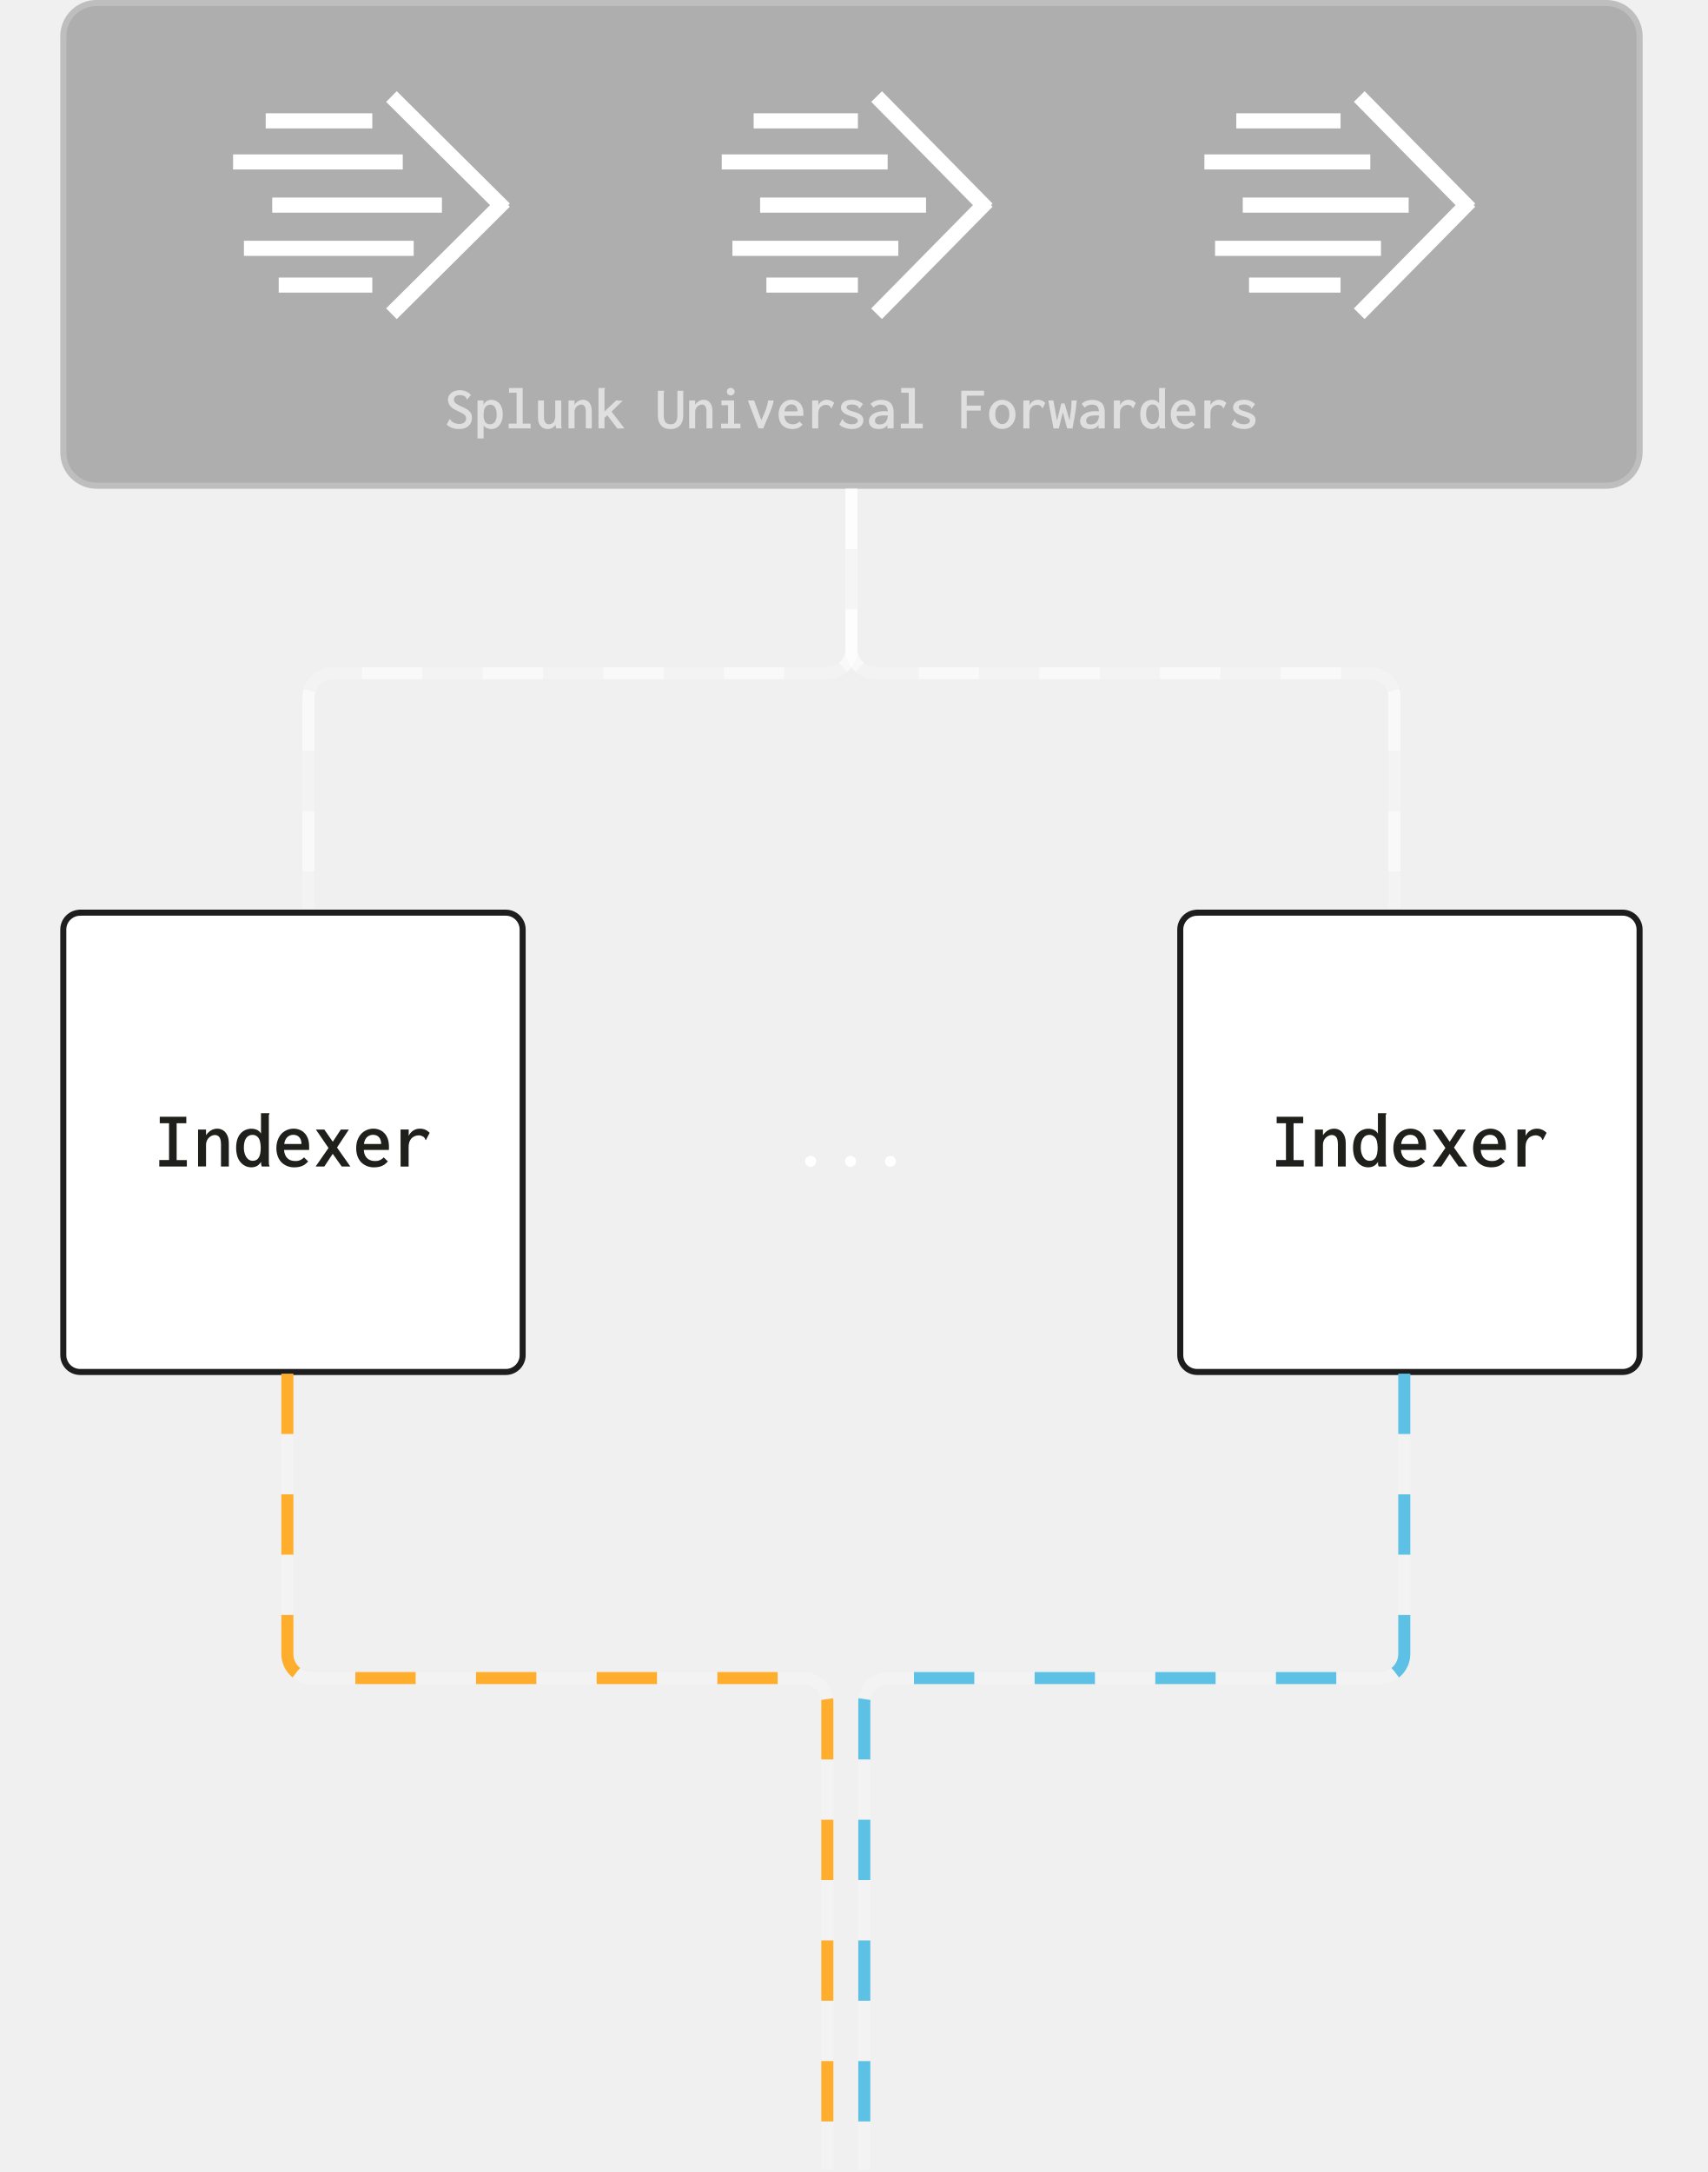
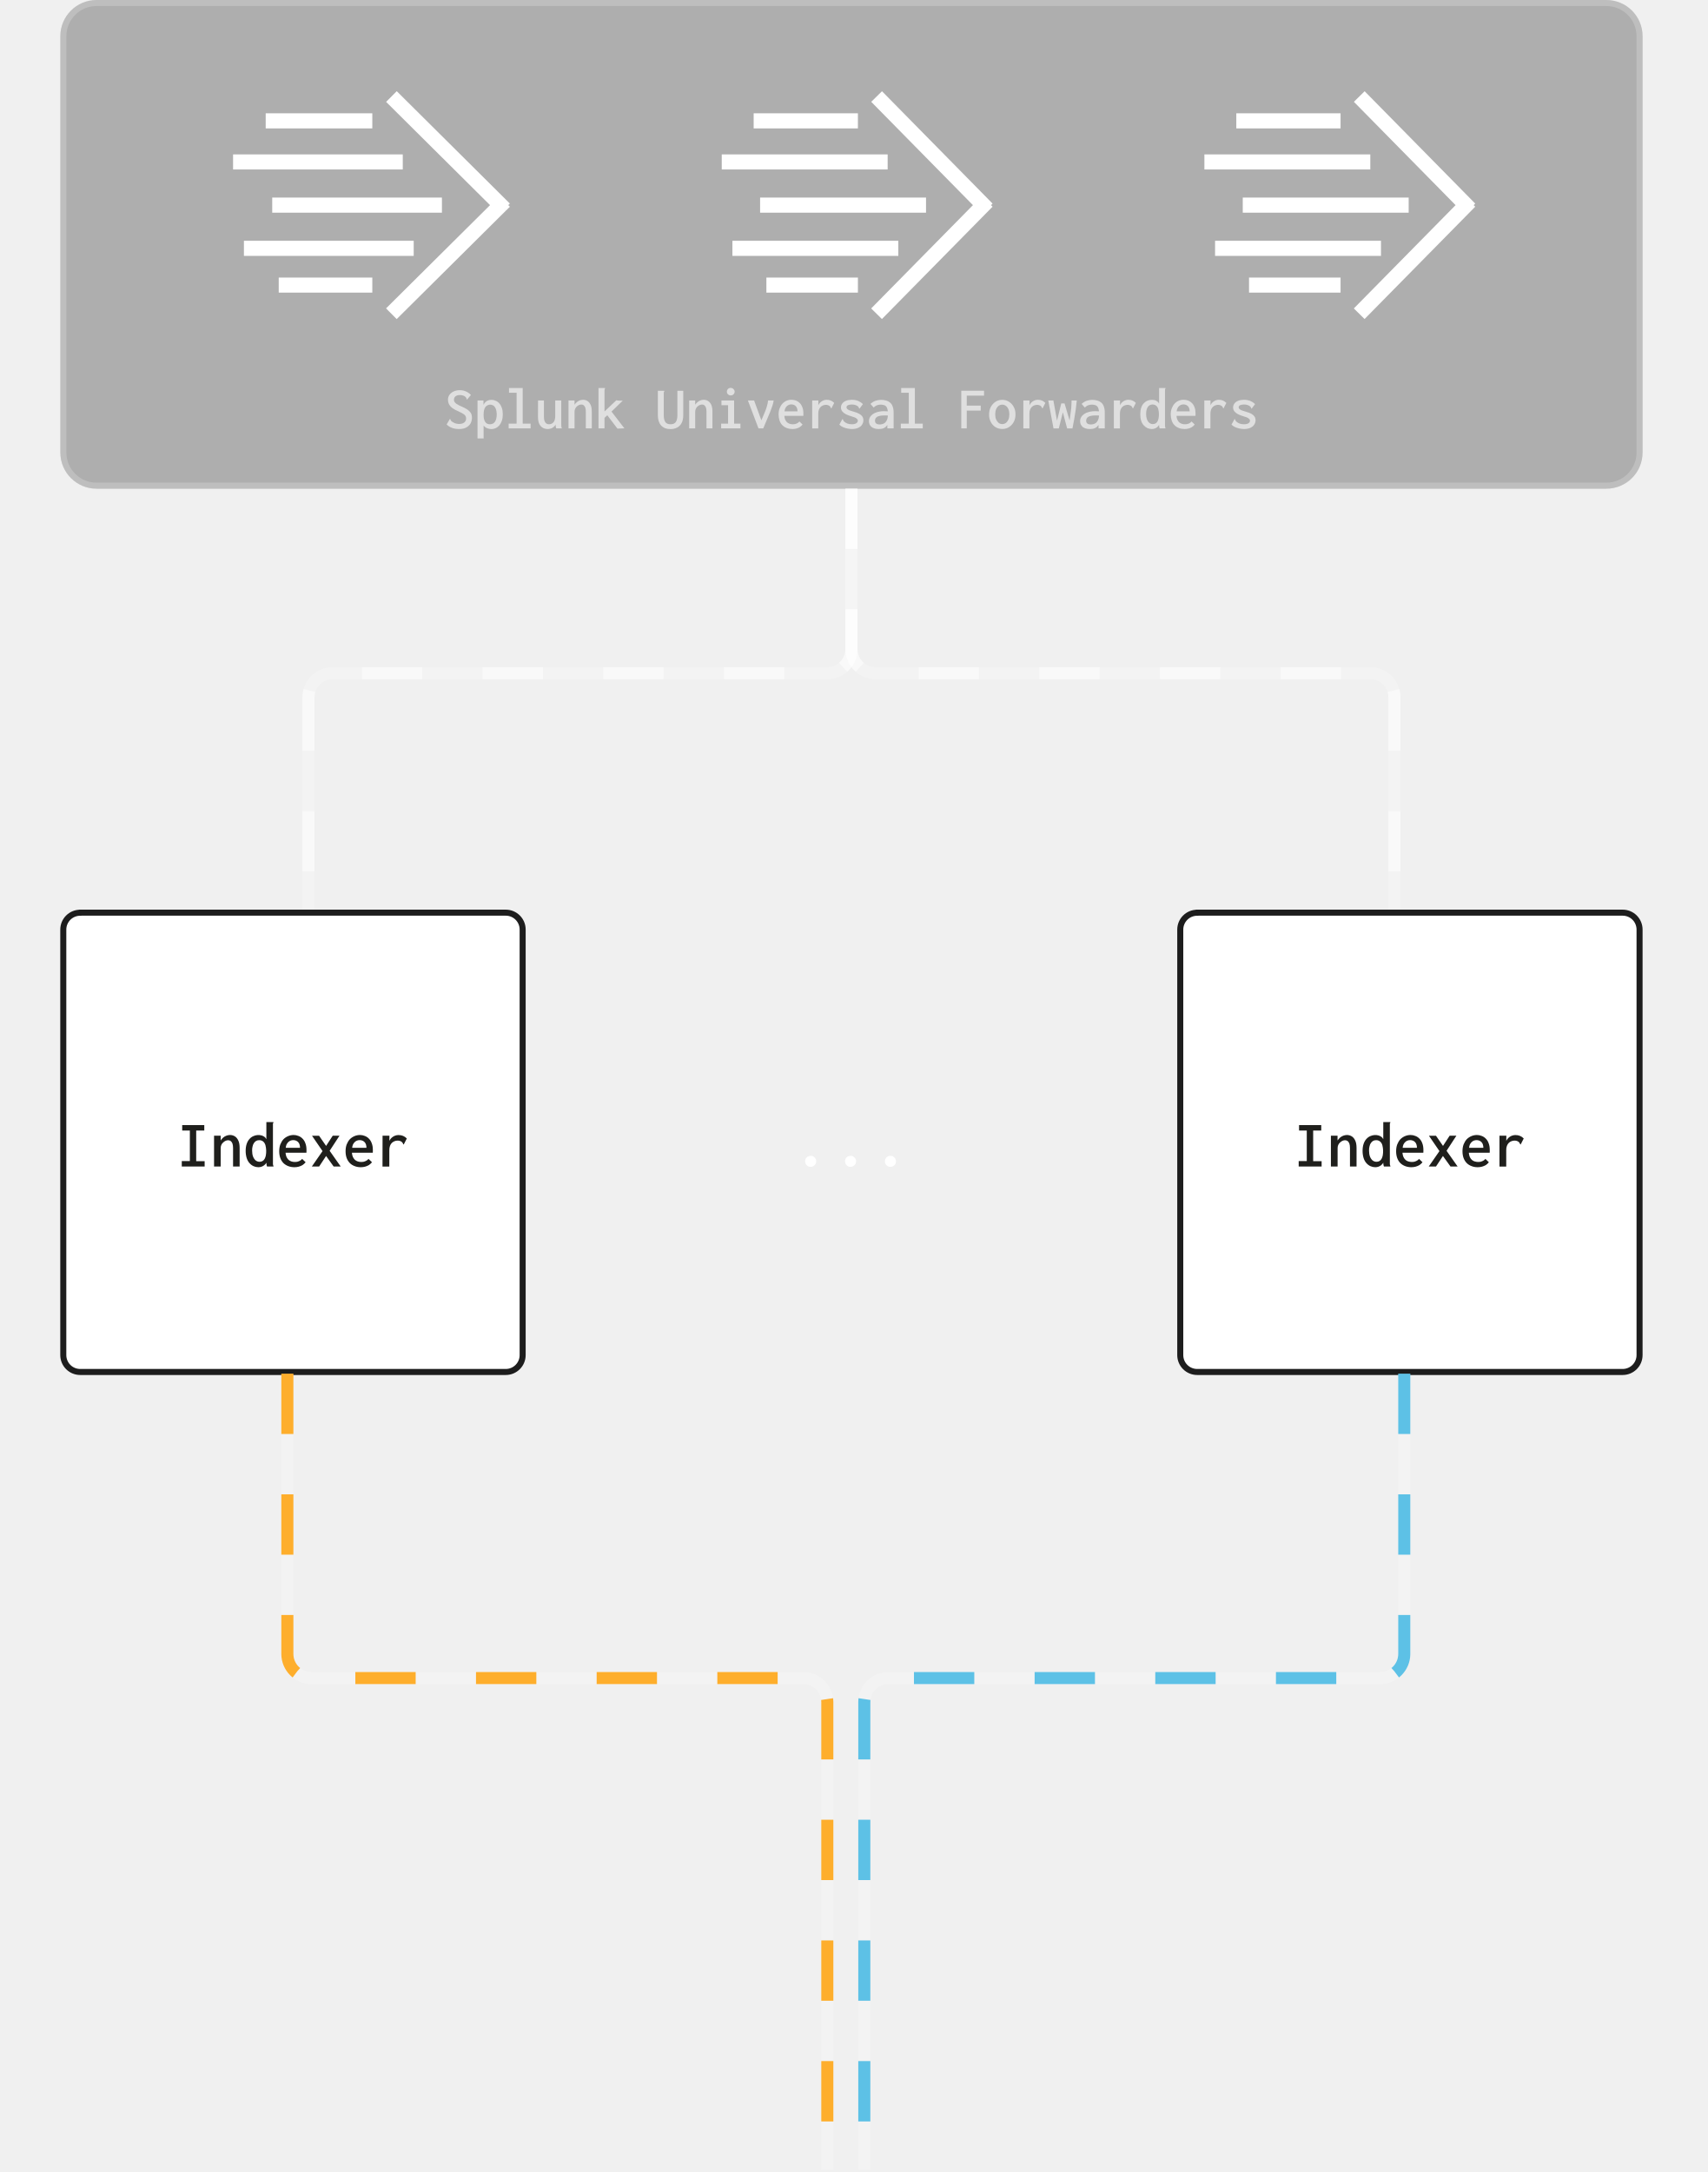
<svg xmlns="http://www.w3.org/2000/svg" width="283" height="360" fill="none" viewBox="0 0 283 360">
  <g clip-path="url(#a)">
    <path fill="#151515" fill-opacity=".3" d="M10 6a6 6 0 0 1 6-6h250.26a6 6 0 0 1 6 6v69a6 6 0 0 1-6 6H16a6 6 0 0 1-6-6z" />
    <path stroke="#fff" stroke-opacity=".2" d="M16 .5h250.26a5.5 5.5 0 0 1 5.5 5.5v69a5.5 5.5 0 0 1-5.5 5.5H16a5.5 5.5 0 0 1-5.5-5.5V6A5.5 5.5 0 0 1 16 .5Z" />
-     <path stroke="#fff" stroke-width="2.5" d="M64.88 16 83 34m0 0 .62.62M83 34 64.88 52M83 34l.62-.62M46.2 47.25h15.51M44.04 20.03h17.67M40.43 41.16h28.14M38.63 26.84h28.13M45.12 34h28.13m72.05-18 17.72 18m0 0 .61.62m-.61-.62-17.73 18m17.73-18 .61-.62m-36.6 13.87h15.17m-17.28-27.22h17.28m-20.8 21.13h27.5m-29.27-14.32h27.5M125.99 34h27.5m71.81-18 17.72 18m0 0 .61.62m-.61-.62-17.73 18m17.73-18 .61-.62m-36.6 13.87h15.17m-17.28-27.22h17.28m-20.8 21.13h27.5m-29.27-14.32h27.5M205.99 34h27.5" />
+     <path stroke="#fff" stroke-width="2.5" d="M64.88 16 83 34m0 0 .62.62M83 34 64.87 52m18.14-18 .62-.62M46.2 47.25h15.51M44.04 20.03h17.67M40.43 41.16h28.14M38.63 26.84h28.13M45.12 34h28.13m72.05-18 17.72 18m0 0 .61.62m-.61-.62-17.73 18m17.73-18 .61-.62m-36.6 13.87h15.17m-17.28-27.22h17.28m-20.8 21.13h27.5m-29.27-14.32h27.5M125.99 34h27.5m71.81-18 17.72 18m0 0 .61.62m-.61-.62-17.73 18m17.73-18 .61-.62m-36.6 13.87h15.17m-17.28-27.22h17.28m-20.8 21.13h27.5m-29.27-14.32h27.5M205.99 34h27.5" />
    <path fill="#fff" fill-opacity=".6" d="M76.07 71.11q-.62 0-1.15-.19a2.4 2.4 0 0 1-.89-.57l.49-.83.05-.09.08.05.05.15q.03.08.15.2.26.19.57.32a2 2 0 0 0 1.16.06q.21-.07.36-.18a1 1 0 0 0 .24-.28 1 1 0 0 0 .08-.37q0-.15-.03-.26l-.11-.23a1 1 0 0 0-.23-.22l-.37-.23-.55-.27a5 5 0 0 1-1.03-.56 2 2 0 0 1-.53-.62q-.16-.34-.16-.74 0-.46.25-.81.26-.36.69-.56.45-.21 1.02-.21a2.4 2.4 0 0 1 1.33.37q.3.17.52.43l-.58.68-.06.08-.07-.06-.04-.16-.13-.2a1 1 0 0 0-.45-.26 2 2 0 0 0-.55-.07q-.21 0-.39.06a.8.8 0 0 0-.49.39 1 1 0 0 0-.06.28q0 .15.03.25t.11.22l.24.23a5 5 0 0 0 .99.51q.47.21.78.41t.5.42q.2.21.27.47a2 2 0 0 1-.15 1.44q-.22.4-.7.68-.48.27-1.24.27m3.08 1.56v-6.3h.99v.74q.14-.3.33-.48.22-.2.46-.27.25-.09.54-.09.38 0 .71.16.35.15.6.45.26.3.41.75t.15 1.05-.16 1.07q-.16.45-.43.77a1.7 1.7 0 0 1-1.3.6 2 2 0 0 1-.94-.26q-.2-.14-.35-.32v2.13zm2.05-2.35q.23 0 .43-.08t.36-.27q.16-.2.25-.51a3 3 0 0 0-.04-1.65q-.12-.34-.36-.54a1 1 0 0 0-.56-.2 1 1 0 0 0-.82.39q-.15.2-.23.54a4 4 0 0 0-.03 1.35q.05.24.14.43.09.18.21.3.13.12.29.18t.36.06m3.11.68v-.79h1.32V65.1h-1.26v-.79h2.27v5.9h1.31V71zm6.47.11q-.28 0-.53-.08-.23-.07-.44-.23a1.6 1.6 0 0 1-.57-.98 4 4 0 0 1-.07-.77l.01-2.68h.98v2.68q0 .35.06.6.07.24.18.39.12.15.27.22.14.06.32.06.22 0 .41-.08a1 1 0 0 0 .33-.24q.15-.16.22-.42t.08-.6v-2.61h1v3.9l.01.38q.02.17.09.35h-.93l-.07-.21-.03-.21v-.22q-.1.2-.25.33-.14.14-.32.24-.16.09-.36.13-.18.05-.39.05m3.45-.11v-4.63h1v.71q.17-.25.38-.43a1.6 1.6 0 0 1 1.03-.39q.39 0 .72.2t.53.63.2 1.12V71h-.99v-2.78q0-.41-.09-.67a1 1 0 0 0-.26-.38.6.6 0 0 0-.39-.12 1 1 0 0 0-.4.09q-.2.09-.37.25-.16.15-.26.38-.1.22-.1.5V71zm6.43-2.17-.46.43V71h-1v-6.69h1.09v.09l-.08.13-.01.24v3.43l1.96-1.86.15.03.16.02.17.01h.59l-1.87 1.82L103.5 71l-1.16.04zm10.47 2.29q-1 0-1.55-.6-.54-.6-.54-1.69v-4.06h1.07v.09l-.08.13-.01.24v3.61q0 .68.24 1.08.25.4.88.4.64 0 .89-.4t.25-1.11v-4.04h.97v4.03q0 .8-.27 1.31-.27.52-.75.76a2.3 2.3 0 0 1-1.1.25m3.1-.12v-4.63h1v.71q.17-.25.38-.43a1.6 1.6 0 0 1 1.03-.39q.39 0 .72.2t.53.63.2 1.12V71h-.99v-2.78q0-.41-.09-.67a1 1 0 0 0-.26-.38.6.6 0 0 0-.39-.12 1 1 0 0 0-.4.09q-.2.09-.37.25-.16.15-.26.38-.1.22-.1.5V71zm5.3 0v-.79h1.15v-3.05h-1.1v-.79h2.1v3.84h1.05V71zm1.59-5.46a.7.7 0 0 1-.46-.18.6.6 0 0 1-.18-.44q0-.27.18-.45a.6.6 0 0 1 .46-.18q.25 0 .45.19t.2.44a.6.6 0 0 1-.2.44.6.6 0 0 1-.45.18m4.6 5.46-1.76-4.63h1.03l1.28 3.48h-.15l.69-1.63q.2-.5.33-.97.13-.45.17-.88h.93q-.06.44-.23.94a14 14 0 0 1-.38 1.02L126.51 71zm5.62.11q-.5 0-.92-.16t-.73-.46-.47-.76-.17-1.02q0-.58.17-1.03t.46-.77a2 2 0 0 1 1.54-.65q.38 0 .74.14t.62.42q.27.27.42.69.16.41.16.98v.23l-.01.21h-3.14q.02.36.14.63.12.26.3.43.2.17.43.25.24.08.5.08.23 0 .42-.04.2-.04.38-.15t.33-.27l.52.51q-.21.25-.47.42-.25.16-.57.24-.3.08-.65.08m-1.31-2.93h2.16q0-.28-.07-.49a1 1 0 0 0-.21-.36 1 1 0 0 0-.32-.22 1.2 1.2 0 0 0-.83-.01q-.18.08-.33.21-.15.14-.26.36-.1.21-.14.51m4.59-1.81h1.03l-.02 1.32-.12-.11a1.6 1.6 0 0 1 .99-1.22q.25-.1.52-.1.38 0 .69.13.31.14.56.39l-.42.82-.04.09-.08-.04-.06-.16-.15-.19q-.15-.1-.3-.15a1 1 0 0 0-.33-.05 1.3 1.3 0 0 0-.87.35q-.18.18-.29.46-.1.27-.1.66v2.44h-1.01zm6.58 4.74a4 4 0 0 1-1.49-.32q-.32-.15-.59-.41l.46-.84.06-.09.07.04.05.17.14.2a2 2 0 0 0 .55.34q.3.12.76.12.3 0 .52-.07a1 1 0 0 0 .34-.21q.12-.15.12-.31a.4.4 0 0 0-.07-.22l-.19-.18q-.13-.1-.34-.17l-.51-.17a5 5 0 0 1-.89-.34 2 2 0 0 1-.59-.47q-.21-.28-.21-.64 0-.37.21-.65.22-.3.62-.46t.95-.17a3 3 0 0 1 1.05.18q.23.1.43.23t.38.31l-.51.68-.06.08-.07-.06-.05-.15-.14-.18q-.22-.16-.48-.24a2 2 0 0 0-1.15.04q-.26.12-.26.36 0 .14.11.26t.38.24q.26.1.71.23.57.15.92.35.34.2.51.45.17.26.17.61 0 .39-.22.73-.2.33-.64.53t-1.05.2m4.45 0q-.76 0-1.2-.35a1.2 1.2 0 0 1-.42-.93q0-.38.17-.68t.5-.53.79-.34a4 4 0 0 1 1.29-.12l.29.01.32.02.03.71a4 4 0 0 0-.6-.04h-.28q-.4 0-.68.06t-.47.16a1 1 0 0 0-.27.27 1 1 0 0 0-.09.37q0 .16.06.3.06.12.16.19t.25.11a1.6 1.6 0 0 0 .9-.08q.25-.1.42-.32.18-.23.27-.54.09-.33.09-.77 0-.6-.14-.95a.8.8 0 0 0-.39-.47 1.8 1.8 0 0 0-1.27-.02q-.3.1-.57.38l-.53-.6q.38-.36.83-.52a3 3 0 0 1 1.75-.05q.38.1.66.34.3.24.44.65.16.4.16 1.04V71h-1.04v-.57q-.13.2-.29.34a1.4 1.4 0 0 1-.73.31q-.2.03-.41.03m3.66-.11v-.79h1.32V65.1h-1.26v-.79h2.27v5.9h1.31V71zm10.02 0v-6.24h3.78v.82h-2.87v1.65h2.32v.82h-2.32V71zm6.8.1q-.63 0-1.12-.3t-.78-.85q-.3-.55-.29-1.26 0-.7.29-1.24.3-.55.78-.86a2 2 0 0 1 1.12-.32q.62 0 1.11.32.5.31.79.86.3.54.29 1.24 0 .7-.29 1.25-.3.54-.79.85t-1.11.31m0-.81q.34 0 .6-.2.27-.21.42-.57t.15-.84q0-.5-.15-.85a1.3 1.3 0 0 0-.42-.56 1 1 0 0 0-.6-.2 1 1 0 0 0-.61.2q-.26.2-.41.56t-.15.85.15.84.41.57a1 1 0 0 0 .61.2m3.49-3.92h1.03l-.02 1.32-.12-.11a1.6 1.6 0 0 1 .99-1.22q.25-.1.52-.1.38 0 .69.13.31.14.56.39l-.42.82-.04.09-.08-.04-.06-.16-.15-.19q-.15-.1-.3-.15a1 1 0 0 0-.33-.05 1.3 1.3 0 0 0-.87.35q-.18.18-.29.46-.1.27-.1.66v2.44h-1.01zm5 4.64-.87-4.64h.85l.6 3.35.71-2.86h.54l.84 2.84.27-2.06.05-1.04v-.23h.87a35 35 0 0 1-.43 3.12l-.29 1.52h-.88l-.71-2.67-.67 2.67zm6.03.1q-.76 0-1.2-.35a1.2 1.2 0 0 1-.42-.93q0-.38.17-.68t.5-.53.79-.34a4 4 0 0 1 1.29-.12l.29.01.32.02.03.71a4 4 0 0 0-.6-.04h-.28q-.4 0-.68.06t-.47.16a1 1 0 0 0-.27.27 1 1 0 0 0-.09.37q0 .16.06.3.06.12.16.19t.25.11a1.6 1.6 0 0 0 .9-.08q.25-.1.42-.32.18-.23.27-.54.09-.33.09-.77 0-.6-.14-.95a.8.8 0 0 0-.39-.47 1.8 1.8 0 0 0-1.27-.02q-.3.1-.57.38l-.53-.6q.38-.36.83-.52a3 3 0 0 1 1.75-.05q.38.1.66.34.3.24.44.65.16.4.16 1.04V71h-1.04v-.57q-.13.2-.29.34a1.4 1.4 0 0 1-.73.31q-.2.03-.41.03m3.97-4.74h1.03l-.02 1.32-.12-.11a1.6 1.6 0 0 1 .99-1.22q.25-.1.52-.1.38 0 .69.13.31.14.56.39l-.42.82-.04.09-.08-.04-.06-.16-.15-.19q-.15-.1-.3-.15a1 1 0 0 0-.33-.05 1.3 1.3 0 0 0-.87.35q-.18.18-.29.46-.1.27-.1.66v2.44h-1.01zm6.29 4.74a2 2 0 0 1-.72-.15q-.34-.16-.61-.46a2 2 0 0 1-.43-.76q-.15-.47-.15-1.08t.15-1.07.43-.74q.27-.3.62-.44a2 2 0 0 1 1.22-.08q.23.08.41.21.18.14.29.35v-2.58h1.06v.09l-.07.13-.01.24v5.58l.01.33q.01.15.09.32h-.98l-.07-.2-.02-.18v-.19q-.14.2-.32.37-.18.15-.41.23t-.49.08m.17-.82a1 1 0 0 0 .46-.11 1 1 0 0 0 .31-.32q.12-.21.18-.51a3.5 3.5 0 0 0-.05-1.55 1 1 0 0 0-.35-.56 1 1 0 0 0-.59-.2 1 1 0 0 0-.46.11 1 1 0 0 0-.34.32q-.13.2-.2.49-.07.3-.07.65 0 .51.14.89t.4.59q.25.2.57.2m5.26.82q-.5 0-.92-.16t-.73-.46-.47-.76-.17-1.02q0-.58.17-1.03t.46-.77a2 2 0 0 1 1.54-.65q.38 0 .74.14t.62.42q.27.27.42.69.16.41.16.98v.23l-.01.21h-3.14q.02.36.14.63.12.26.3.43.2.17.43.25.24.08.5.08.23 0 .42-.04.2-.04.38-.15t.33-.27l.52.51q-.21.25-.47.42-.25.16-.57.24-.3.08-.65.08m-1.31-2.93h2.16q0-.28-.07-.49a1 1 0 0 0-.21-.36 1 1 0 0 0-.32-.22 1.2 1.2 0 0 0-.83-.01q-.18.08-.33.21-.15.14-.26.36-.1.21-.14.51m4.59-1.81h1.03l-.02 1.32-.12-.11a1.6 1.6 0 0 1 .99-1.22q.25-.1.52-.1.38 0 .69.13.31.14.56.39l-.42.82-.04.09-.08-.04-.06-.16-.15-.19q-.15-.1-.3-.15a1 1 0 0 0-.33-.05 1.3 1.3 0 0 0-.87.35q-.18.18-.29.46-.1.27-.1.66v2.44h-1.01zm6.58 4.74a4 4 0 0 1-1.49-.32q-.32-.15-.59-.41l.46-.84.06-.09.07.04.05.17.14.2a2 2 0 0 0 .55.34q.3.12.76.12.3 0 .52-.07a1 1 0 0 0 .34-.21q.12-.15.12-.31a.4.4 0 0 0-.07-.22l-.19-.18q-.13-.1-.34-.17l-.51-.17a5 5 0 0 1-.89-.34 2 2 0 0 1-.59-.47q-.21-.28-.21-.64 0-.37.21-.65.22-.3.62-.46t.95-.17a3 3 0 0 1 1.05.18q.23.1.43.23t.38.31l-.51.68-.06.08-.07-.06-.05-.15-.14-.18q-.22-.16-.48-.24a2 2 0 0 0-1.15.04q-.26.12-.26.36 0 .14.11.26t.38.24q.26.1.71.23.57.15.92.35.34.2.51.45.17.26.17.61 0 .39-.22.73-.2.33-.64.53t-1.05.2" />
    <g>
      <path stroke="rgba(255,255,255,0.2)" stroke-width="2" d="M141.13 81v26.58a4 4 0 0 1-4 4h-82a4 4 0 0 0-4 4v35.1" />
      <path stroke="#fff" stroke-dasharray="10 10" stroke-opacity=".5" stroke-width="2" d="M141.13 81v26.58a4 4 0 0 1-4 4h-82a4 4 0 0 0-4 4v35.1">
        <animate attributeName="stroke-dashoffset" from="0" to="-20" dur="1.5s" repeatCount="indefinite" />
      </path>
      <path stroke="rgba(255,255,255,0.2)" stroke-width="2" d="M141.13 81v26.58a4 4 0 0 0 4 4h82a4 4 0 0 1 4 4v35.1" />
      <path stroke="#fff" stroke-dasharray="10 10" stroke-opacity=".5" stroke-width="2" d="M141.13 81v26.58a4 4 0 0 0 4 4h82a4 4 0 0 1 4 4v35.1">
        <animate attributeName="stroke-dashoffset" from="0" to="-20" dur="1.5s" repeatCount="indefinite" />
      </path>
    </g>
    <path fill="#fff" d="M13.3 151.27h70.53a2.8 2.8 0 0 1 2.8 2.8v70.53a2.8 2.8 0 0 1-2.8 2.8H13.3a2.8 2.8 0 0 1-2.81-2.8v-70.52a2.8 2.8 0 0 1 2.8-2.8" />
    <path stroke="#1d1d1d" d="M13.3 151.27h70.53a2.8 2.8 0 0 1 2.8 2.8v70.53a2.8 2.8 0 0 1-2.8 2.8H13.3a2.8 2.8 0 0 1-2.81-2.8v-70.52a2.8 2.8 0 0 1 2.8-2.8Z" />
-     <path fill="#1f1f1c" d="M26.4 193.34v-1.07h1.62v-6.1h-1.54v-1.07h4.4v1.07h-1.6v6.11h1.69v1.06zm6.43 0v-6.12h1.32v.94q.23-.34.5-.57a2 2 0 0 1 1.37-.52q.51 0 .95.27.43.26.7.83.27.55.26 1.48v3.69h-1.3v-3.68q0-.55-.12-.88a1 1 0 0 0-.35-.5 1 1 0 0 0-.51-.16q-.27 0-.53.11-.27.12-.5.34-.2.2-.33.5-.15.3-.14.66v3.6zm8.83.14a2.4 2.4 0 0 1-.95-.2q-.45-.21-.8-.6-.36-.4-.57-1a5 5 0 0 1-.2-1.44q0-.81.2-1.41t.56-.98q.37-.4.82-.58a2.4 2.4 0 0 1 1.62-.1q.3.09.54.27t.38.46v-3.4h1.4v.11l-.09.17q-.03.1-.01.32v7.38l.01.44q.03.21.12.42h-1.3l-.09-.27-.02-.23v-.26q-.2.28-.43.5-.24.2-.54.3t-.65.1m.23-1.08q.36 0 .6-.15.26-.14.42-.42t.23-.67a5 5 0 0 0-.06-2.05q-.15-.5-.46-.74-.3-.27-.78-.27-.35 0-.61.15-.27.15-.45.42t-.27.65-.09.86q0 .68.19 1.17.2.51.52.78.34.27.76.27m6.95 1.08a3 3 0 0 1-1.21-.2q-.56-.22-.97-.62a3 3 0 0 1-.62-1 4 4 0 0 1-.23-1.35q0-.77.23-1.36.22-.6.6-1.02a2.8 2.8 0 0 1 2.04-.86q.52 0 .98.19.49.18.82.55.36.36.56.91t.2 1.3v.58h-4.16q.03.48.19.83t.4.57q.24.23.56.33t.67.1q.3.01.55-.04.27-.07.5-.2.23-.14.44-.36l.69.67q-.29.33-.62.56-.34.21-.76.32-.4.1-.86.1m-1.73-3.87h2.86q0-.37-.1-.65a1 1 0 0 0-.27-.47 1 1 0 0 0-.43-.3q-.24-.1-.55-.1-.3 0-.54.1-.23.08-.44.27-.2.18-.34.47t-.19.68m5.21 3.73 2.13-3.07-2.09-3.05h1.4l1.4 2.02 1.33-2.02h1.33l-1.96 2.98 2.21 3.14h-1.43l-1.49-2.1-1.39 2.1zm9.75.14a3 3 0 0 1-1.22-.2q-.56-.22-.97-.62a3 3 0 0 1-.62-1 4 4 0 0 1-.22-1.35q0-.77.22-1.36t.61-1.02a2.8 2.8 0 0 1 2.04-.86q.51 0 .98.19.47.18.81.55.36.36.56.91t.21 1.3v.3l-.01.28H60.3q.02.48.18.83t.4.57q.26.23.57.33t.66.1q.3.01.55-.04.27-.07.5-.2.24-.14.44-.36l.69.67q-.29.33-.62.56-.34.21-.76.32-.4.1-.85.1m-1.74-3.87h2.86q0-.37-.1-.65a1 1 0 0 0-.27-.47 1 1 0 0 0-.42-.3q-.26-.1-.56-.1t-.54.1q-.23.08-.44.27-.2.18-.34.47-.13.28-.19.68m6.07-2.4h1.36l-.02 1.75-.16-.14q.06-.4.25-.72a2 2 0 0 1 .45-.55 2 2 0 0 1 1.3-.48q.5 0 .9.17.42.18.75.52l-.56 1.08-.05.12-.1-.05-.08-.21a1 1 0 0 0-.2-.25 2 2 0 0 0-.4-.2 1 1 0 0 0-.44-.07 1.7 1.7 0 0 0-1.15.46q-.23.25-.38.61-.13.36-.13.88v3.22H66.4z" />
+     <path fill="#1f1f1c" d="M30.13 193.34v-.9h1.34v-5.06H30.2v-.9h3.66v.9h-1.34v5.08h1.4v.88zm5.35 0v-5.1h1.1v.79q.18-.28.41-.48a1.8 1.8 0 0 1 1.14-.43q.42 0 .79.22.36.22.58.7.22.46.22 1.23v3.07h-1.09v-3.06q0-.45-.1-.74a1 1 0 0 0-.28-.41.7.7 0 0 0-.43-.14q-.23 0-.44.1-.22.1-.4.28-.19.16-.3.41t-.1.56v3zm7.34.12a2 2 0 0 1-.79-.17 2 2 0 0 1-.67-.5q-.3-.33-.47-.84a4 4 0 0 1-.17-1.19q0-.68.17-1.17.17-.5.47-.82.3-.33.68-.48a2 2 0 0 1 1.34-.09q.25.08.46.23.2.15.31.39v-2.84h1.17v.1l-.08.14v6.77q.03.17.1.35h-1.08l-.07-.22-.02-.2v-.2q-.15.22-.36.4-.2.16-.45.25-.26.09-.54.09m.19-.9a1 1 0 0 0 .5-.12q.22-.13.35-.36t.2-.56a4 4 0 0 0-.06-1.7q-.12-.4-.38-.62a1 1 0 0 0-.65-.22q-.3 0-.51.12t-.37.36q-.15.21-.22.53-.09.32-.08.72 0 .56.15.98.17.42.44.65.28.21.63.22m5.79.9q-.55 0-1.02-.18-.45-.17-.8-.5a2.4 2.4 0 0 1-.52-.84q-.18-.5-.18-1.12 0-.64.18-1.13.2-.5.51-.85a2.4 2.4 0 0 1 1.7-.72q.42 0 .8.16.4.15.69.46.3.3.46.76.18.46.18 1.08v.25l-.01.23h-3.46q.03.4.16.7.14.28.33.47.21.18.47.27.27.09.55.09.25 0 .46-.04.22-.06.42-.17.2-.1.36-.3l.58.56q-.24.28-.52.47-.3.17-.63.26t-.71.09m-1.44-3.22h2.37q0-.3-.08-.54a1 1 0 0 0-.23-.4 1 1 0 0 0-.35-.24q-.21-.09-.46-.09-.24 0-.45.08-.2.08-.36.23t-.3.4q-.1.23-.14.56m4.33 3.1 1.77-2.55-1.74-2.54h1.17l1.16 1.68 1.1-1.69h1.12l-1.63 2.5 1.83 2.6H55.3l-1.25-1.74-1.15 1.74zm8.1.12q-.55 0-1-.18-.47-.17-.8-.5a2.4 2.4 0 0 1-.53-.84q-.18-.5-.18-1.12 0-.64.18-1.13.2-.5.51-.85a2.4 2.4 0 0 1 1.7-.72q.42 0 .8.16.4.15.69.46.3.3.46.76.18.46.18 1.08v.25l-.01.23h-3.46q.03.4.16.7.14.28.33.47.21.18.47.27.27.09.55.09.25 0 .46-.04.22-.06.42-.17.2-.1.36-.3l.58.56q-.24.28-.52.47-.3.17-.63.26t-.71.09m-1.43-3.22h2.37q0-.3-.08-.54a1 1 0 0 0-.23-.4 1 1 0 0 0-.35-.24q-.21-.09-.46-.09-.24 0-.45.08-.2.08-.36.23t-.3.4q-.1.23-.14.56m5.04-2h1.14l-.02 1.46-.14-.12a1.7 1.7 0 0 1 1.1-1.35q.27-.1.56-.1.42 0 .76.14t.62.43l-.46.9-.05.1-.08-.05-.07-.17-.17-.21a1 1 0 0 0-.33-.17q-.15-.05-.36-.05a1.4 1.4 0 0 0-.96.38q-.2.2-.31.5t-.11.73v2.69H63.4z" />
    <path fill="#fff" d="M134.37 193.4a1 1 0 0 1-.66-.26 1 1 0 0 1-.26-.65q0-.38.26-.65a1 1 0 0 1 .66-.27q.37 0 .64.27.28.27.28.65t-.28.65a1 1 0 0 1-.64.26m6.61 0a1 1 0 0 1-.66-.26 1 1 0 0 1-.26-.65q0-.38.26-.65a1 1 0 0 1 .66-.27q.37 0 .64.27.28.27.28.65t-.28.65a1 1 0 0 1-.64.26m6.62 0a.9.9 0 0 1-.93-.91q0-.38.27-.65a1 1 0 0 1 .66-.27q.36 0 .63.27.28.27.28.65t-.28.65a1 1 0 0 1-.63.26m50.84-42.13h70.51a2.8 2.8 0 0 1 2.81 2.8v70.53a2.8 2.8 0 0 1-2.8 2.8h-70.52a2.8 2.8 0 0 1-2.81-2.8v-70.52a2.8 2.8 0 0 1 2.8-2.8" />
    <path stroke="#1d1d1d" d="M198.44 151.27h70.51a2.8 2.8 0 0 1 2.81 2.8v70.53a2.8 2.8 0 0 1-2.8 2.8h-70.52a2.8 2.8 0 0 1-2.81-2.8v-70.52a2.8 2.8 0 0 1 2.8-2.8Z" />
-     <path fill="#1f1f1c" d="M211.53 193.34v-1.07h1.62v-6.1h-1.54v-1.07h4.4v1.07h-1.6v6.11h1.69v1.06zm6.43 0v-6.12h1.32v.94q.23-.34.5-.57a2 2 0 0 1 1.37-.52q.51 0 .95.27.43.26.7.83.27.55.26 1.48v3.69h-1.3v-3.68q0-.55-.12-.88a1 1 0 0 0-.35-.5 1 1 0 0 0-.51-.16q-.27 0-.53.11-.27.12-.5.34-.2.2-.34.5-.12.3-.13.66v3.6zm8.83.14a2.4 2.4 0 0 1-.95-.2q-.45-.21-.8-.6-.36-.4-.57-1a5 5 0 0 1-.2-1.44q0-.81.2-1.41t.56-.98q.37-.4.82-.58a2.4 2.4 0 0 1 1.62-.1q.3.09.54.27t.38.46v-3.4h1.4v.11l-.09.17q-.03.1-.01.32v7.38l.01.44q.03.21.12.42h-1.3a1 1 0 0 1-.11-.5v-.26a3 3 0 0 1-.43.5q-.24.2-.54.3t-.65.1m.23-1.08q.36 0 .6-.15.25-.14.42-.42.15-.28.23-.67a5 5 0 0 0-.06-2.05q-.14-.5-.47-.74-.3-.27-.78-.27-.34 0-.6.15-.27.15-.45.42t-.27.65-.09.86q0 .68.19 1.17.2.51.52.78.34.27.76.27m6.95 1.08a3 3 0 0 1-1.21-.2q-.56-.22-.97-.62a3 3 0 0 1-.62-1 4 4 0 0 1-.22-1.35q0-.77.22-1.36.23-.6.6-1.02a2.8 2.8 0 0 1 2.04-.86q.52 0 .98.19.48.18.82.55.36.36.56.91t.2 1.3v.58h-4.16q.03.48.19.83t.4.57q.24.23.56.33t.67.1q.3.01.55-.04.26-.07.5-.2.24-.14.44-.36l.69.67q-.29.33-.62.56-.35.21-.76.32-.4.1-.86.1m-1.73-3.87h2.86q0-.37-.1-.65a1 1 0 0 0-.27-.47 1 1 0 0 0-.43-.3q-.25-.1-.55-.1t-.54.1q-.24.08-.44.27-.2.18-.34.47t-.19.68m5.21 3.73 2.13-3.07-2.09-3.05h1.4l1.4 2.02 1.33-2.02h1.33L241 190.2l2.21 3.14h-1.43l-1.49-2.1-1.39 2.1zm9.75.14q-.67 0-1.22-.2-.56-.22-.97-.62t-.62-1a4 4 0 0 1-.22-1.35q0-.77.22-1.36a3 3 0 0 1 .61-1.02 3 3 0 0 1 2.04-.86q.51 0 .97.19.48.18.83.55.35.36.55.91t.21 1.3v.3l-.01.28h-4.15q.02.48.18.83.15.34.4.57t.57.33q.3.1.66.1.3.01.55-.04.27-.07.5-.2.24-.14.44-.36l.69.67q-.29.33-.62.56-.34.21-.75.32-.4.1-.87.1m-1.74-3.87h2.86q0-.37-.1-.65a1 1 0 0 0-.27-.47 1 1 0 0 0-.42-.3q-.26-.1-.56-.1t-.54.1q-.24.08-.44.27-.2.18-.34.47-.13.28-.19.68m6.07-2.4h1.36l-.02 1.75-.16-.14a2.1 2.1 0 0 1 1.3-1.62q.34-.12.7-.13.5 0 .9.17.42.18.75.52l-.56 1.08-.05.12-.1-.05-.09-.21a1 1 0 0 0-.2-.25 2 2 0 0 0-.39-.2 1 1 0 0 0-.44-.07q-.3 0-.62.12-.3.11-.53.34-.24.25-.38.61-.13.36-.13.88v3.22h-1.34z" />
+     <path fill="#1f1f1c" d="M215.26 193.34v-.9h1.34v-5.06h-1.28v-.9H219v.9h-1.34v5.08h1.4v.88zm5.34 0v-5.1h1.1v.79q.2-.28.42-.48a1.8 1.8 0 0 1 1.14-.43q.42 0 .79.22.36.22.58.7.22.46.22 1.23v3.07h-1.09v-3.06q0-.45-.1-.74a1 1 0 0 0-.28-.41.7.7 0 0 0-.43-.14q-.23 0-.44.1-.22.1-.4.28-.19.16-.3.41t-.1.56v3zm7.35.12a2 2 0 0 1-.79-.17 2 2 0 0 1-.67-.5q-.3-.33-.47-.84a4 4 0 0 1-.17-1.19q0-.68.17-1.17.17-.5.47-.82.3-.33.68-.48a2 2 0 0 1 1.34-.09q.25.08.46.23.2.15.31.39v-2.84h1.17v.1l-.08.14v6.77q.03.17.1.35h-1.08l-.07-.22-.03-.2v-.2q-.15.22-.35.4-.2.16-.45.25t-.54.09m.19-.9q.3 0 .5-.12.22-.13.35-.36t.2-.56a4 4 0 0 0-.06-1.7 1.2 1.2 0 0 0-.38-.62 1 1 0 0 0-.65-.22q-.3 0-.51.12t-.37.36q-.15.21-.22.53-.09.32-.08.72 0 .56.15.98.17.42.44.65.28.21.63.22m5.79.9q-.55 0-1.02-.18-.45-.17-.8-.5-.34-.34-.52-.84t-.18-1.12q0-.64.18-1.13.2-.5.51-.85a2.4 2.4 0 0 1 1.7-.72q.42 0 .8.16.4.15.69.46.3.3.46.76.18.46.18 1.08v.25l-.01.23h-3.46q.03.4.16.7.13.28.33.47t.47.27.55.09q.25 0 .46-.04.22-.06.42-.17.2-.1.36-.3l.57.56q-.22.28-.51.47-.3.17-.63.26t-.71.09m-1.44-3.22h2.37q0-.3-.08-.54a1 1 0 0 0-.23-.4 1 1 0 0 0-.35-.24q-.22-.09-.46-.09t-.45.08-.36.23q-.17.15-.3.4-.1.23-.14.56m4.33 3.1 1.77-2.55-1.74-2.54h1.17l1.16 1.68 1.1-1.69h1.12l-1.63 2.5 1.83 2.6h-1.18l-1.25-1.74-1.15 1.74zm8.1.12q-.55 0-1-.18-.47-.17-.8-.5-.34-.34-.53-.84-.18-.5-.18-1.12 0-.64.18-1.13.2-.5.51-.85a2.4 2.4 0 0 1 1.7-.72q.42 0 .8.16.4.15.69.46.3.3.46.76.18.46.18 1.08v.25l-.01.23h-3.46q.03.4.16.7.13.28.33.47t.47.27.55.09q.25 0 .46-.04.22-.06.42-.17.2-.1.36-.3l.57.56q-.22.28-.51.47-.3.17-.63.26t-.71.09m-1.43-3.22h2.37q0-.3-.08-.54a1 1 0 0 0-.23-.4 1 1 0 0 0-.35-.24q-.22-.09-.46-.09t-.45.08-.36.23q-.17.15-.3.4-.1.23-.14.56m5.04-2h1.14l-.02 1.46-.14-.12a1.7 1.7 0 0 1 1.1-1.35q.27-.1.56-.1.43 0 .76.14.35.14.62.43l-.46.9-.05.1-.08-.05-.07-.17-.17-.21a1 1 0 0 0-.33-.17q-.15-.05-.36-.05a1.4 1.4 0 0 0-.96.38q-.2.2-.31.5-.12.3-.11.73v2.69h-1.12z" />
    <g>
      <path stroke="rgba(255,255,255,0.2)" stroke-width="2" d="M47.63 227.68v46.45a4 4 0 0 0 4 4h81.5a4 4 0 0 1 4 4v77.55" />
      <path stroke="#feae2c" stroke-dasharray="10 10" stroke-width="2" d="M47.63 227.68v46.45a4 4 0 0 0 4 4h81.5a4 4 0 0 1 4 4v77.55">
        <animate attributeName="stroke-dashoffset" from="0" to="-20" dur="1.5s" repeatCount="indefinite" />
      </path>
      <path stroke="rgba(255,255,255,0.2)" stroke-width="2" d="M232.76 227.68v46.45a4 4 0 0 1-4 4h-81.5a4 4 0 0 0-4 4v77.55" />
      <path stroke="#5dc1e6" stroke-dasharray="10 10" stroke-width="2" d="M232.76 227.68v46.45a4 4 0 0 1-4 4h-81.5a4 4 0 0 0-4 4v77.55">
        <animate attributeName="stroke-dashoffset" from="0" to="-20" dur="1.5s" repeatCount="indefinite" />
      </path>
    </g>
  </g>
  <defs>
    <clipPath id="a">
      <path fill="#fff" d="M0 0h282.26v359.81H0z" />
    </clipPath>
  </defs>
</svg>
